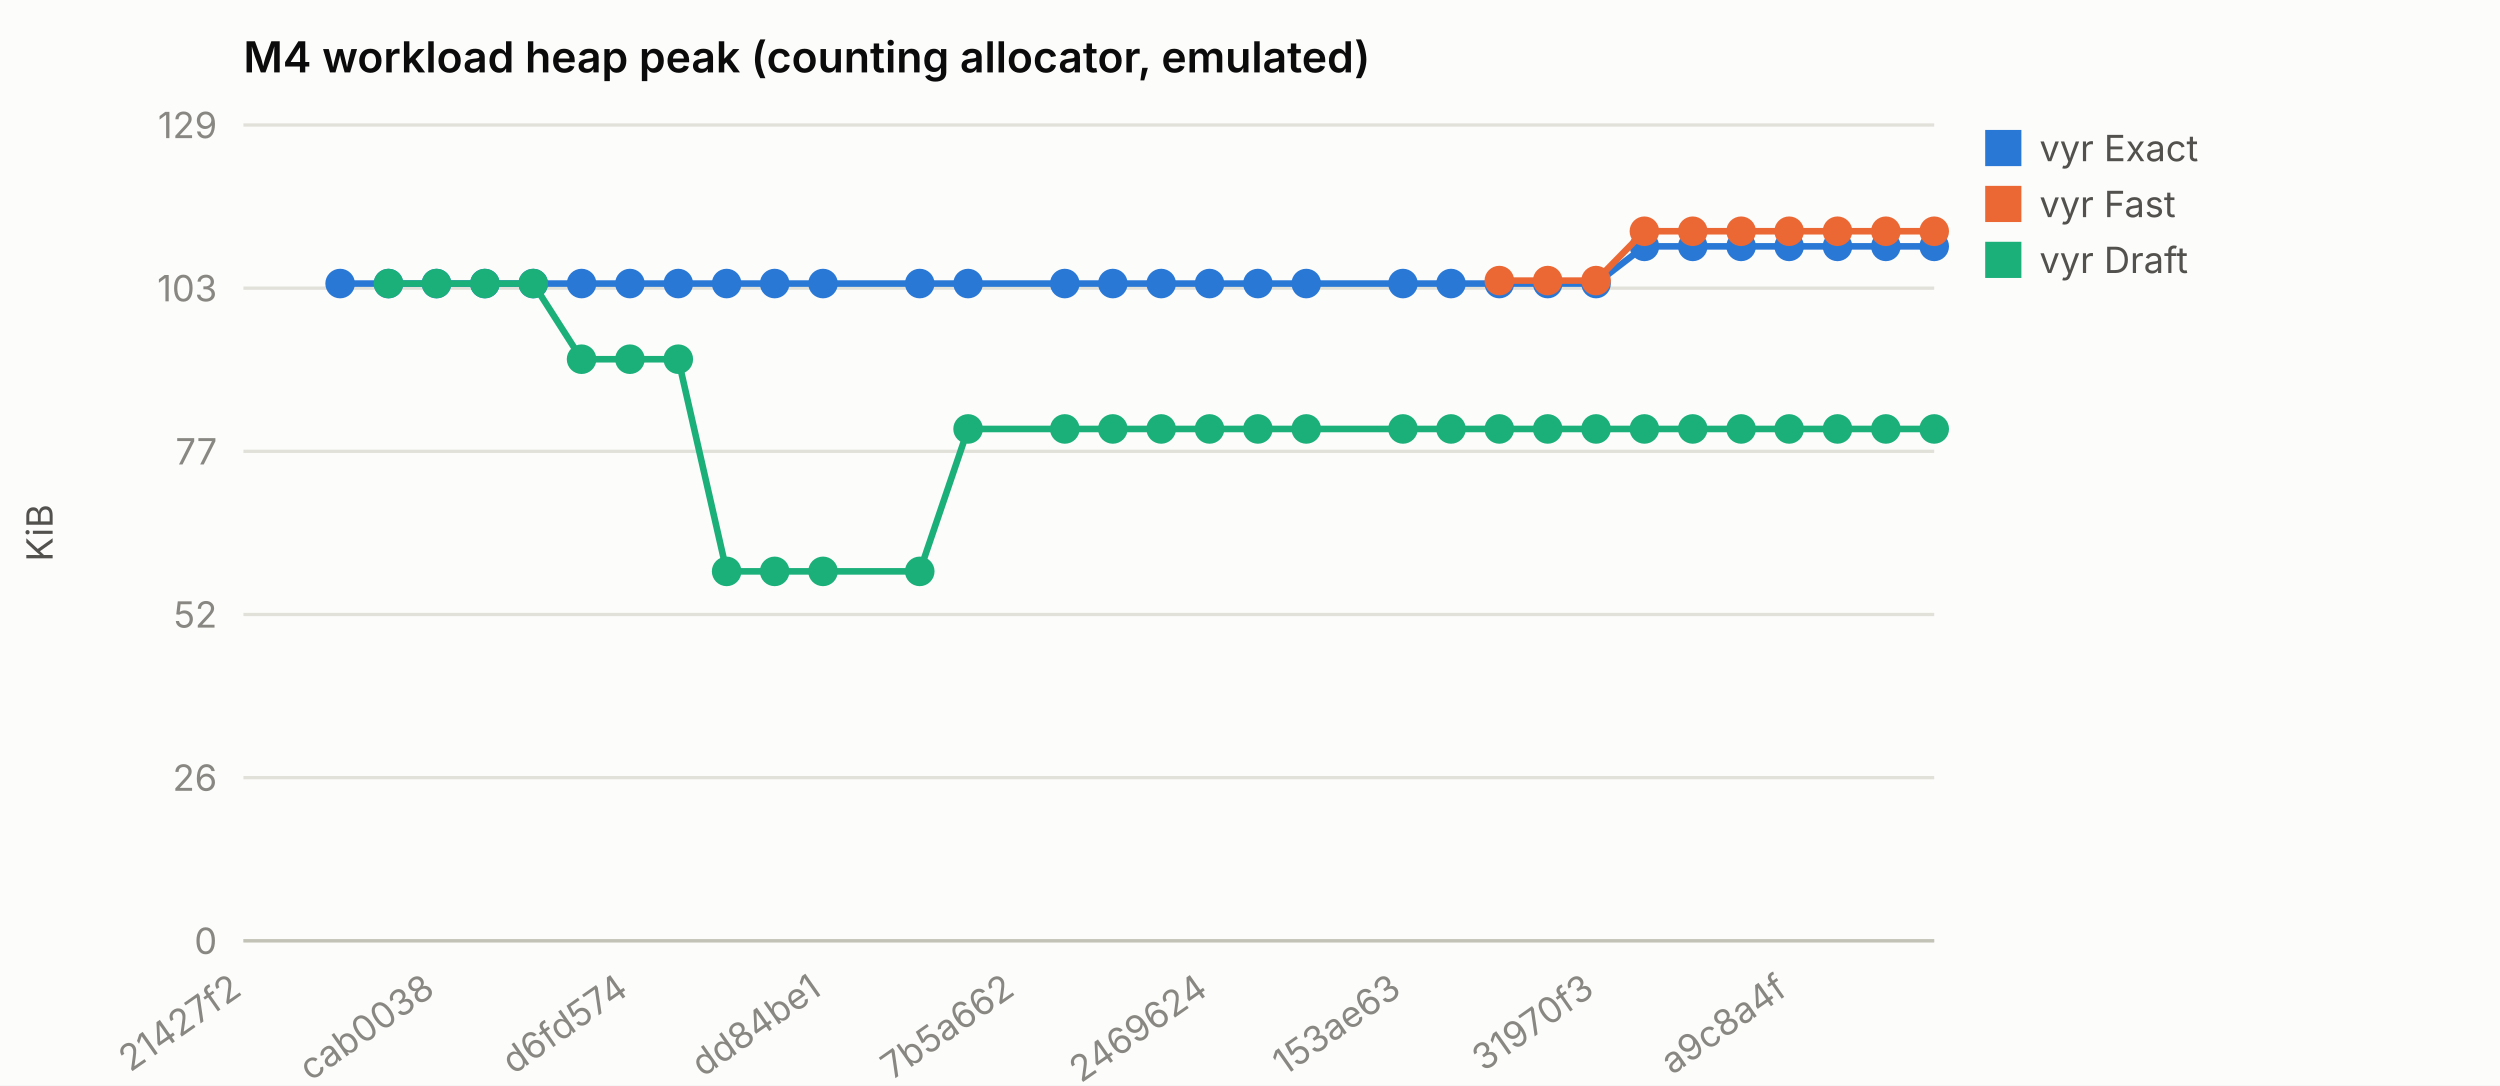
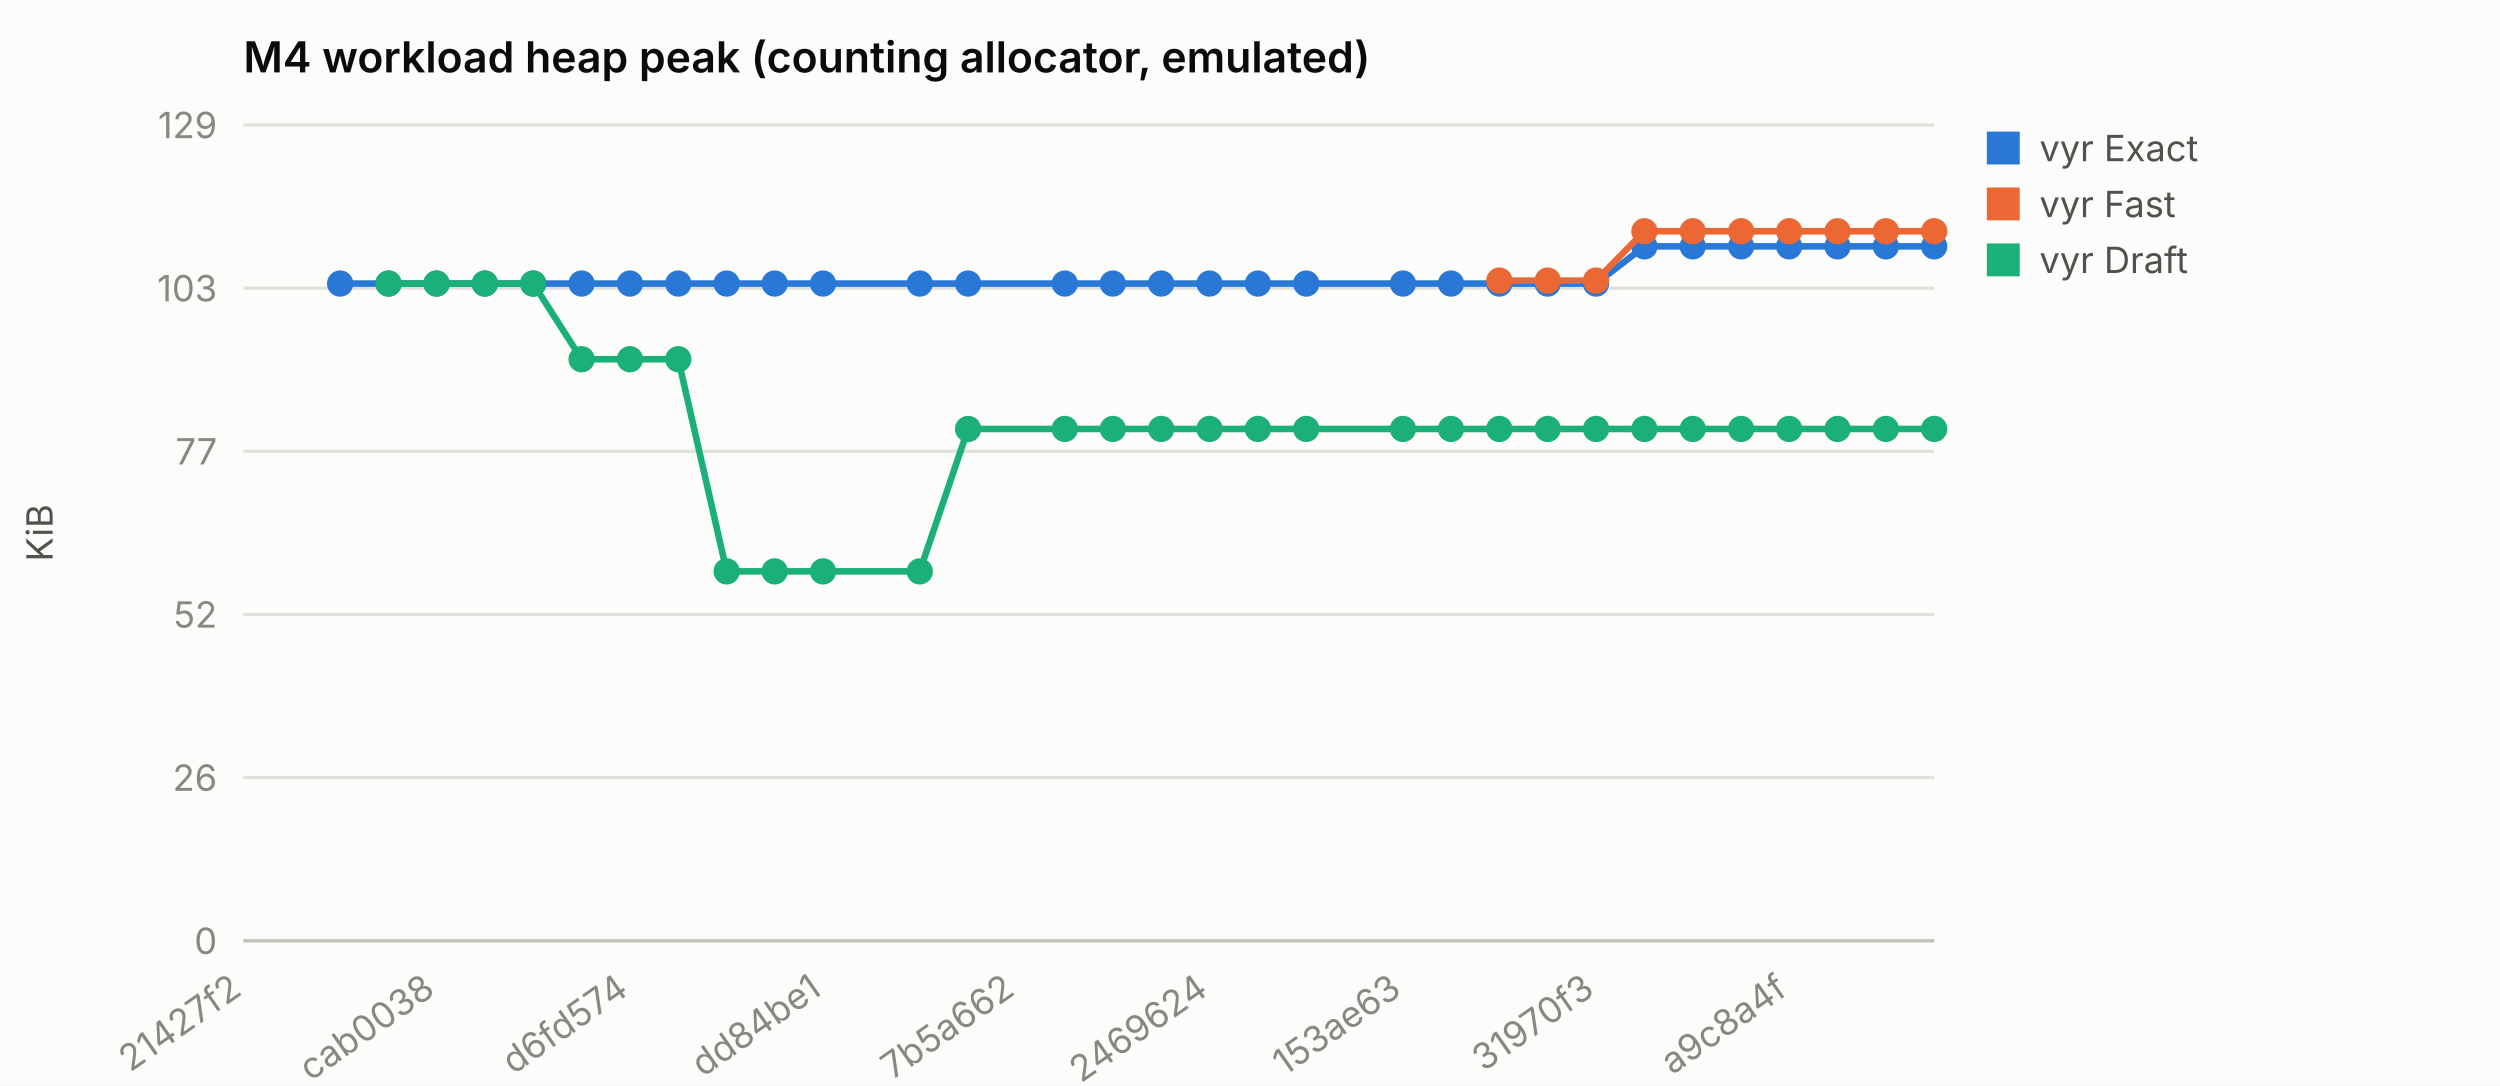
<svg xmlns="http://www.w3.org/2000/svg" viewBox="0 0 760 330" width="760" height="330" role="img" aria-label="M4 workload heap peak (counting allocator, emulated)" font-size="11">
-   <style>
+   <style>  text  { font-family: system-ui, -apple-system, "Segoe UI", sans-serif; }
+   .tick { font-variant-numeric: tabular-nums; }
+ 
  .surface { fill: #fcfcfb; }
  .grid    { stroke: #e1e0d9; stroke-width: 1; }
  .axis    { stroke: #c3c2b7; stroke-width: 1; }
  .t-pri   { fill: #0b0b0b; }
  .t-sec   { fill: #52514e; }
  .t-mut   { fill: #898781; }
-   text     { font-family: system-ui, -apple-system, "Segoe UI", sans-serif; }
-   .tick    { font-variant-numeric: tabular-nums; }
+   .s1 { stroke: #2a78d6; }  .f1 { fill: #2a78d6; }
+   .s2 { stroke: #eb6834; }  .f2 { fill: #eb6834; }
+   .s3 { stroke: #1baf7a; }  .f3 { fill: #1baf7a; }
+   .s4 { stroke: #eda100; }  .f4 { fill: #eda100; }
+   .s5 { stroke: #e87ba4; }  .f5 { fill: #e87ba4; }
+   .s6 { stroke: #008300; }  .f6 { fill: #008300; }
  @media (prefers-color-scheme: dark) {
-     .surface { fill: #1a1a19; }
-     .grid    { stroke: #2c2c2a; }
-     .axis    { stroke: #383835; }
-     .t-pri   { fill: #ffffff; }
-     .t-sec   { fill: #c3c2b7; }
-     .t-mut   { fill: #898781; }
-     .s1 { fill: #3987e5; stroke: #3987e5; }
-     .s2 { fill: #d95926; stroke: #d95926; }
-     .s3 { fill: #199e70; stroke: #199e70; }
-     .s4 { fill: #c98500; stroke: #c98500; }
-     .s5 { fill: #d55181; stroke: #d55181; }
-     .s6 { fill: #008300; stroke: #008300; }
+   :root:not([data-theme="light"]) .surface { fill: #1a1a19; }
+   :root:not([data-theme="light"]) .grid    { stroke: #2c2c2a; stroke-width: 1; }
+   :root:not([data-theme="light"]) .axis    { stroke: #383835; stroke-width: 1; }
+   :root:not([data-theme="light"]) .t-pri   { fill: #ffffff; }
+   :root:not([data-theme="light"]) .t-sec   { fill: #c3c2b7; }
+   :root:not([data-theme="light"]) .t-mut   { fill: #898781; }
+   :root:not([data-theme="light"]) .s1 { stroke: #3987e5; }  :root:not([data-theme="light"]) .f1 { fill: #3987e5; }
+   :root:not([data-theme="light"]) .s2 { stroke: #d95926; }  :root:not([data-theme="light"]) .f2 { fill: #d95926; }
+   :root:not([data-theme="light"]) .s3 { stroke: #199e70; }  :root:not([data-theme="light"]) .f3 { fill: #199e70; }
+   :root:not([data-theme="light"]) .s4 { stroke: #c98500; }  :root:not([data-theme="light"]) .f4 { fill: #c98500; }
+   :root:not([data-theme="light"]) .s5 { stroke: #d55181; }  :root:not([data-theme="light"]) .f5 { fill: #d55181; }
+   :root:not([data-theme="light"]) .s6 { stroke: #008300; }  :root:not([data-theme="light"]) .f6 { fill: #008300; }
  }
- 
-   .s1 { fill: #2a78d6; stroke: #2a78d6; }
-   .s2 { fill: #eb6834; stroke: #eb6834; }
-   .s3 { fill: #1baf7a; stroke: #1baf7a; }
-   .s4 { fill: #eda100; stroke: #eda100; }
-   .s5 { fill: #e87ba4; stroke: #e87ba4; }
-   .s6 { fill: #008300; stroke: #008300; }
-   .ln { fill: none; }</style>
+   :root[data-theme="dark"] .surface { fill: #1a1a19; }
+   :root[data-theme="dark"] .grid    { stroke: #2c2c2a; stroke-width: 1; }
+   :root[data-theme="dark"] .axis    { stroke: #383835; stroke-width: 1; }
+   :root[data-theme="dark"] .t-pri   { fill: #ffffff; }
+   :root[data-theme="dark"] .t-sec   { fill: #c3c2b7; }
+   :root[data-theme="dark"] .t-mut   { fill: #898781; }
+   :root[data-theme="dark"] .s1 { stroke: #3987e5; }  :root[data-theme="dark"] .f1 { fill: #3987e5; }
+   :root[data-theme="dark"] .s2 { stroke: #d95926; }  :root[data-theme="dark"] .f2 { fill: #d95926; }
+   :root[data-theme="dark"] .s3 { stroke: #199e70; }  :root[data-theme="dark"] .f3 { fill: #199e70; }
+   :root[data-theme="dark"] .s4 { stroke: #c98500; }  :root[data-theme="dark"] .f4 { fill: #c98500; }
+   :root[data-theme="dark"] .s5 { stroke: #d55181; }  :root[data-theme="dark"] .f5 { fill: #d55181; }
+   :root[data-theme="dark"] .s6 { stroke: #008300; }  :root[data-theme="dark"] .f6 { fill: #008300; }
+   :root[data-theme="light"] .surface { fill: #fcfcfb; }
+   :root[data-theme="light"] .grid    { stroke: #e1e0d9; stroke-width: 1; }
+   :root[data-theme="light"] .axis    { stroke: #c3c2b7; stroke-width: 1; }
+   :root[data-theme="light"] .t-pri   { fill: #0b0b0b; }
+   :root[data-theme="light"] .t-sec   { fill: #52514e; }
+   :root[data-theme="light"] .t-mut   { fill: #898781; }
+   :root[data-theme="light"] .s1 { stroke: #2a78d6; }  :root[data-theme="light"] .f1 { fill: #2a78d6; }
+   :root[data-theme="light"] .s2 { stroke: #eb6834; }  :root[data-theme="light"] .f2 { fill: #eb6834; }
+   :root[data-theme="light"] .s3 { stroke: #1baf7a; }  :root[data-theme="light"] .f3 { fill: #1baf7a; }
+   :root[data-theme="light"] .s4 { stroke: #eda100; }  :root[data-theme="light"] .f4 { fill: #eda100; }
+   :root[data-theme="light"] .s5 { stroke: #e87ba4; }  :root[data-theme="light"] .f5 { fill: #e87ba4; }
+   :root[data-theme="light"] .s6 { stroke: #008300; }  :root[data-theme="light"] .f6 { fill: #008300; }
+ </style>
  <rect class="surface" width="760" height="330" />
  <text class="t-pri" x="74" y="22" font-size="13" font-weight="600">M4 workload heap peak (counting allocator, emulated)</text>
  <line class="grid" x1="74" y1="286.0" x2="588" y2="286.0" />
  <text class="t-mut tick" x="66" y="290.0" text-anchor="end">0</text>
  <line class="grid" x1="74" y1="236.4" x2="588" y2="236.4" />
  <text class="t-mut tick" x="66" y="240.4" text-anchor="end">26</text>
  <line class="grid" x1="74" y1="186.8" x2="588" y2="186.8" />
  <text class="t-mut tick" x="66" y="190.8" text-anchor="end">52</text>
  <line class="grid" x1="74" y1="137.2" x2="588" y2="137.2" />
  <text class="t-mut tick" x="66" y="141.2" text-anchor="end">77</text>
  <line class="grid" x1="74" y1="87.6" x2="588" y2="87.6" />
  <text class="t-mut tick" x="66" y="91.6" text-anchor="end">103</text>
  <line class="grid" x1="74" y1="38.0" x2="588" y2="38.0" />
  <text class="t-mut tick" x="66" y="42.0" text-anchor="end">129</text>
  <line class="axis" x1="74" y1="286.0" x2="588" y2="286.0" />
  <text class="t-mut tick" x="74.0" y="302" text-anchor="end" transform="rotate(-35 74.0 302)">21427f2</text>
  <text class="t-mut tick" x="132.7" y="302" text-anchor="end" transform="rotate(-35 132.7 302)">cab0038</text>
  <text class="t-mut tick" x="191.5" y="302" text-anchor="end" transform="rotate(-35 191.5 302)">d6fd574</text>
  <text class="t-mut tick" x="250.2" y="302" text-anchor="end" transform="rotate(-35 250.2 302)">dd84be1</text>
  <text class="t-mut tick" x="309.0" y="302" text-anchor="end" transform="rotate(-35 309.0 302)">7b5a662</text>
  <text class="t-mut tick" x="367.7" y="302" text-anchor="end" transform="rotate(-35 367.7 302)">2469624</text>
  <text class="t-mut tick" x="426.5" y="302" text-anchor="end" transform="rotate(-35 426.5 302)">153ae63</text>
  <text class="t-mut tick" x="485.2" y="302" text-anchor="end" transform="rotate(-35 485.2 302)">31970f3</text>
  <text class="t-mut tick" x="543.9" y="302" text-anchor="end" transform="rotate(-35 543.9 302)">a9c8a4f</text>
  <text class="t-sec" x="16" y="162.0" text-anchor="middle" transform="rotate(-90 16 162.0)">KiB</text>
-   <polyline class="s1 ln" points="103.4,86.2 118.1,86.2 132.7,86.2 147.4,86.2 162.1,86.2 176.8,86.2 191.5,86.2 206.2,86.2 220.9,86.2 235.5,86.2 250.2,86.2 279.6,86.2 294.3,86.2 323.7,86.2 338.3,86.2 353.0,86.2 367.7,86.2 382.4,86.2 397.1,86.2 426.5,86.2 441.1,86.2 455.8,86.2 470.5,86.2 485.2,86.2 499.9,74.9 514.6,74.9 529.3,74.9 543.9,74.9 558.6,74.9 573.3,74.9 588.0,74.9" stroke-width="2" />
-   <circle class="s1" cx="103.4" cy="86.2" r="4" stroke="none" />
-   <circle class="s1" cx="118.1" cy="86.2" r="4" stroke="none" />
-   <circle class="s1" cx="132.7" cy="86.2" r="4" stroke="none" />
-   <circle class="s1" cx="147.4" cy="86.2" r="4" stroke="none" />
-   <circle class="s1" cx="162.1" cy="86.2" r="4" stroke="none" />
-   <circle class="s1" cx="176.8" cy="86.2" r="4" stroke="none" />
-   <circle class="s1" cx="191.5" cy="86.2" r="4" stroke="none" />
-   <circle class="s1" cx="206.2" cy="86.2" r="4" stroke="none" />
-   <circle class="s1" cx="220.9" cy="86.2" r="4" stroke="none" />
-   <circle class="s1" cx="235.5" cy="86.2" r="4" stroke="none" />
-   <circle class="s1" cx="250.2" cy="86.2" r="4" stroke="none" />
-   <circle class="s1" cx="279.6" cy="86.2" r="4" stroke="none" />
-   <circle class="s1" cx="294.3" cy="86.2" r="4" stroke="none" />
-   <circle class="s1" cx="323.7" cy="86.2" r="4" stroke="none" />
-   <circle class="s1" cx="338.3" cy="86.2" r="4" stroke="none" />
-   <circle class="s1" cx="353.0" cy="86.2" r="4" stroke="none" />
-   <circle class="s1" cx="367.7" cy="86.2" r="4" stroke="none" />
-   <circle class="s1" cx="382.4" cy="86.2" r="4" stroke="none" />
-   <circle class="s1" cx="397.1" cy="86.2" r="4" stroke="none" />
-   <circle class="s1" cx="426.5" cy="86.2" r="4" stroke="none" />
-   <circle class="s1" cx="441.1" cy="86.2" r="4" stroke="none" />
-   <circle class="s1" cx="455.8" cy="86.2" r="4" stroke="none" />
-   <circle class="s1" cx="470.5" cy="86.2" r="4" stroke="none" />
-   <circle class="s1" cx="485.2" cy="86.2" r="4" stroke="none" />
-   <circle class="s1" cx="499.9" cy="74.9" r="4" stroke="none" />
-   <circle class="s1" cx="514.6" cy="74.9" r="4" stroke="none" />
-   <circle class="s1" cx="529.3" cy="74.9" r="4" stroke="none" />
-   <circle class="s1" cx="543.9" cy="74.9" r="4" stroke="none" />
-   <circle class="s1" cx="558.6" cy="74.9" r="4" stroke="none" />
-   <circle class="s1" cx="573.3" cy="74.9" r="4" stroke="none" />
-   <circle class="s1" cx="588.0" cy="74.9" r="4" stroke="none" />
-   <rect class="s1" x="604" y="40" width="10" height="10" stroke="none" />
+   <polyline class="s1" points="103.4,86.2 118.1,86.2 132.7,86.2 147.4,86.2 162.1,86.2 176.8,86.2 191.5,86.2 206.2,86.2 220.9,86.2 235.5,86.2 250.2,86.2 279.6,86.2 294.3,86.2 323.7,86.2 338.3,86.2 353.0,86.2 367.7,86.2 382.4,86.2 397.1,86.2 426.5,86.2 441.1,86.2 455.8,86.2 470.5,86.2 485.2,86.2 499.9,74.9 514.6,74.9 529.3,74.9 543.9,74.9 558.6,74.9 573.3,74.9 588.0,74.9" fill="none" stroke-width="2" />
+   <circle class="f1" cx="103.4" cy="86.2" r="4" stroke="none" />
+   <circle class="f1" cx="118.1" cy="86.2" r="4" stroke="none" />
+   <circle class="f1" cx="132.7" cy="86.2" r="4" stroke="none" />
+   <circle class="f1" cx="147.4" cy="86.2" r="4" stroke="none" />
+   <circle class="f1" cx="162.1" cy="86.2" r="4" stroke="none" />
+   <circle class="f1" cx="176.8" cy="86.2" r="4" stroke="none" />
+   <circle class="f1" cx="191.5" cy="86.2" r="4" stroke="none" />
+   <circle class="f1" cx="206.2" cy="86.2" r="4" stroke="none" />
+   <circle class="f1" cx="220.9" cy="86.2" r="4" stroke="none" />
+   <circle class="f1" cx="235.5" cy="86.2" r="4" stroke="none" />
+   <circle class="f1" cx="250.2" cy="86.2" r="4" stroke="none" />
+   <circle class="f1" cx="279.6" cy="86.2" r="4" stroke="none" />
+   <circle class="f1" cx="294.3" cy="86.2" r="4" stroke="none" />
+   <circle class="f1" cx="323.7" cy="86.2" r="4" stroke="none" />
+   <circle class="f1" cx="338.3" cy="86.2" r="4" stroke="none" />
+   <circle class="f1" cx="353.0" cy="86.2" r="4" stroke="none" />
+   <circle class="f1" cx="367.7" cy="86.2" r="4" stroke="none" />
+   <circle class="f1" cx="382.4" cy="86.2" r="4" stroke="none" />
+   <circle class="f1" cx="397.1" cy="86.2" r="4" stroke="none" />
+   <circle class="f1" cx="426.5" cy="86.2" r="4" stroke="none" />
+   <circle class="f1" cx="441.1" cy="86.2" r="4" stroke="none" />
+   <circle class="f1" cx="455.8" cy="86.2" r="4" stroke="none" />
+   <circle class="f1" cx="470.5" cy="86.2" r="4" stroke="none" />
+   <circle class="f1" cx="485.2" cy="86.2" r="4" stroke="none" />
+   <circle class="f1" cx="499.9" cy="74.9" r="4" stroke="none" />
+   <circle class="f1" cx="514.6" cy="74.9" r="4" stroke="none" />
+   <circle class="f1" cx="529.3" cy="74.9" r="4" stroke="none" />
+   <circle class="f1" cx="543.9" cy="74.9" r="4" stroke="none" />
+   <circle class="f1" cx="558.6" cy="74.9" r="4" stroke="none" />
+   <circle class="f1" cx="573.3" cy="74.9" r="4" stroke="none" />
+   <circle class="f1" cx="588.0" cy="74.9" r="4" stroke="none" />
+   <rect class="f1" x="604" y="40" width="10" height="10" stroke="none" />
  <text class="t-sec" x="620" y="49">vyr Exact</text>
-   <polyline class="s2 ln" points="455.8,85.3 470.5,85.3 485.2,85.3 499.9,70.3 514.6,70.3 529.3,70.3 543.9,70.3 558.6,70.3 573.3,70.3 588.0,70.3" stroke-width="2" />
-   <circle class="s2" cx="455.8" cy="85.3" r="4" stroke="none" />
-   <circle class="s2" cx="470.5" cy="85.3" r="4" stroke="none" />
-   <circle class="s2" cx="485.2" cy="85.3" r="4" stroke="none" />
-   <circle class="s2" cx="499.9" cy="70.3" r="4" stroke="none" />
-   <circle class="s2" cx="514.6" cy="70.3" r="4" stroke="none" />
-   <circle class="s2" cx="529.3" cy="70.3" r="4" stroke="none" />
-   <circle class="s2" cx="543.9" cy="70.3" r="4" stroke="none" />
-   <circle class="s2" cx="558.6" cy="70.3" r="4" stroke="none" />
-   <circle class="s2" cx="573.3" cy="70.3" r="4" stroke="none" />
-   <circle class="s2" cx="588.0" cy="70.3" r="4" stroke="none" />
-   <rect class="s2" x="604" y="57" width="10" height="10" stroke="none" />
+   <polyline class="s2" points="455.8,85.3 470.5,85.3 485.2,85.3 499.9,70.3 514.6,70.3 529.3,70.3 543.9,70.3 558.6,70.3 573.3,70.3 588.0,70.3" fill="none" stroke-width="2" />
+   <circle class="f2" cx="455.8" cy="85.3" r="4" stroke="none" />
+   <circle class="f2" cx="470.5" cy="85.3" r="4" stroke="none" />
+   <circle class="f2" cx="485.2" cy="85.3" r="4" stroke="none" />
+   <circle class="f2" cx="499.9" cy="70.3" r="4" stroke="none" />
+   <circle class="f2" cx="514.6" cy="70.3" r="4" stroke="none" />
+   <circle class="f2" cx="529.3" cy="70.3" r="4" stroke="none" />
+   <circle class="f2" cx="543.9" cy="70.3" r="4" stroke="none" />
+   <circle class="f2" cx="558.6" cy="70.3" r="4" stroke="none" />
+   <circle class="f2" cx="573.3" cy="70.3" r="4" stroke="none" />
+   <circle class="f2" cx="588.0" cy="70.3" r="4" stroke="none" />
+   <rect class="f2" x="604" y="57" width="10" height="10" stroke="none" />
  <text class="t-sec" x="620" y="66">vyr Fast</text>
-   <polyline class="s3 ln" points="118.1,86.2 132.7,86.2 147.4,86.2 162.1,86.2 176.8,109.2 191.5,109.2 206.2,109.2 220.9,173.7 235.5,173.7 250.2,173.7 279.6,173.7 294.3,130.4 323.7,130.4 338.3,130.4 353.0,130.4 367.7,130.4 382.4,130.4 397.1,130.4 426.5,130.4 441.1,130.4 455.8,130.4 470.5,130.4 485.2,130.4 499.9,130.4 514.6,130.4 529.3,130.4 543.9,130.4 558.6,130.4 573.3,130.4 588.0,130.4" stroke-width="2" />
-   <circle class="s3" cx="118.1" cy="86.2" r="4" stroke="none" />
-   <circle class="s3" cx="132.7" cy="86.2" r="4" stroke="none" />
-   <circle class="s3" cx="147.4" cy="86.2" r="4" stroke="none" />
-   <circle class="s3" cx="162.1" cy="86.2" r="4" stroke="none" />
-   <circle class="s3" cx="176.8" cy="109.2" r="4" stroke="none" />
-   <circle class="s3" cx="191.5" cy="109.2" r="4" stroke="none" />
-   <circle class="s3" cx="206.2" cy="109.2" r="4" stroke="none" />
-   <circle class="s3" cx="220.9" cy="173.7" r="4" stroke="none" />
-   <circle class="s3" cx="235.5" cy="173.7" r="4" stroke="none" />
-   <circle class="s3" cx="250.2" cy="173.7" r="4" stroke="none" />
-   <circle class="s3" cx="279.6" cy="173.7" r="4" stroke="none" />
-   <circle class="s3" cx="294.3" cy="130.4" r="4" stroke="none" />
-   <circle class="s3" cx="323.7" cy="130.4" r="4" stroke="none" />
-   <circle class="s3" cx="338.3" cy="130.4" r="4" stroke="none" />
-   <circle class="s3" cx="353.0" cy="130.4" r="4" stroke="none" />
-   <circle class="s3" cx="367.7" cy="130.4" r="4" stroke="none" />
-   <circle class="s3" cx="382.4" cy="130.4" r="4" stroke="none" />
-   <circle class="s3" cx="397.1" cy="130.4" r="4" stroke="none" />
-   <circle class="s3" cx="426.5" cy="130.4" r="4" stroke="none" />
-   <circle class="s3" cx="441.1" cy="130.4" r="4" stroke="none" />
-   <circle class="s3" cx="455.8" cy="130.4" r="4" stroke="none" />
-   <circle class="s3" cx="470.5" cy="130.4" r="4" stroke="none" />
-   <circle class="s3" cx="485.2" cy="130.4" r="4" stroke="none" />
-   <circle class="s3" cx="499.9" cy="130.4" r="4" stroke="none" />
-   <circle class="s3" cx="514.6" cy="130.4" r="4" stroke="none" />
-   <circle class="s3" cx="529.3" cy="130.4" r="4" stroke="none" />
-   <circle class="s3" cx="543.9" cy="130.4" r="4" stroke="none" />
-   <circle class="s3" cx="558.6" cy="130.4" r="4" stroke="none" />
-   <circle class="s3" cx="573.3" cy="130.4" r="4" stroke="none" />
-   <circle class="s3" cx="588.0" cy="130.4" r="4" stroke="none" />
-   <rect class="s3" x="604" y="74" width="10" height="10" stroke="none" />
+   <polyline class="s3" points="118.1,86.2 132.7,86.2 147.4,86.2 162.1,86.2 176.8,109.2 191.5,109.2 206.2,109.2 220.9,173.7 235.5,173.7 250.2,173.7 279.6,173.7 294.3,130.4 323.7,130.4 338.3,130.4 353.0,130.4 367.7,130.4 382.4,130.4 397.1,130.4 426.5,130.4 441.1,130.4 455.8,130.4 470.5,130.4 485.2,130.4 499.9,130.4 514.6,130.4 529.3,130.4 543.9,130.4 558.6,130.4 573.3,130.4 588.0,130.4" fill="none" stroke-width="2" />
+   <circle class="f3" cx="118.1" cy="86.2" r="4" stroke="none" />
+   <circle class="f3" cx="132.7" cy="86.2" r="4" stroke="none" />
+   <circle class="f3" cx="147.4" cy="86.2" r="4" stroke="none" />
+   <circle class="f3" cx="162.1" cy="86.2" r="4" stroke="none" />
+   <circle class="f3" cx="176.8" cy="109.2" r="4" stroke="none" />
+   <circle class="f3" cx="191.5" cy="109.2" r="4" stroke="none" />
+   <circle class="f3" cx="206.2" cy="109.2" r="4" stroke="none" />
+   <circle class="f3" cx="220.9" cy="173.7" r="4" stroke="none" />
+   <circle class="f3" cx="235.5" cy="173.7" r="4" stroke="none" />
+   <circle class="f3" cx="250.2" cy="173.7" r="4" stroke="none" />
+   <circle class="f3" cx="279.6" cy="173.7" r="4" stroke="none" />
+   <circle class="f3" cx="294.3" cy="130.4" r="4" stroke="none" />
+   <circle class="f3" cx="323.7" cy="130.4" r="4" stroke="none" />
+   <circle class="f3" cx="338.3" cy="130.4" r="4" stroke="none" />
+   <circle class="f3" cx="353.0" cy="130.4" r="4" stroke="none" />
+   <circle class="f3" cx="367.7" cy="130.4" r="4" stroke="none" />
+   <circle class="f3" cx="382.4" cy="130.4" r="4" stroke="none" />
+   <circle class="f3" cx="397.1" cy="130.4" r="4" stroke="none" />
+   <circle class="f3" cx="426.5" cy="130.4" r="4" stroke="none" />
+   <circle class="f3" cx="441.1" cy="130.4" r="4" stroke="none" />
+   <circle class="f3" cx="455.8" cy="130.4" r="4" stroke="none" />
+   <circle class="f3" cx="470.5" cy="130.4" r="4" stroke="none" />
+   <circle class="f3" cx="485.2" cy="130.4" r="4" stroke="none" />
+   <circle class="f3" cx="499.9" cy="130.4" r="4" stroke="none" />
+   <circle class="f3" cx="514.6" cy="130.4" r="4" stroke="none" />
+   <circle class="f3" cx="529.3" cy="130.4" r="4" stroke="none" />
+   <circle class="f3" cx="543.9" cy="130.4" r="4" stroke="none" />
+   <circle class="f3" cx="558.6" cy="130.4" r="4" stroke="none" />
+   <circle class="f3" cx="573.3" cy="130.4" r="4" stroke="none" />
+   <circle class="f3" cx="588.0" cy="130.4" r="4" stroke="none" />
+   <rect class="f3" x="604" y="74" width="10" height="10" stroke="none" />
  <text class="t-sec" x="620" y="83">vyr Draft</text>
</svg>
